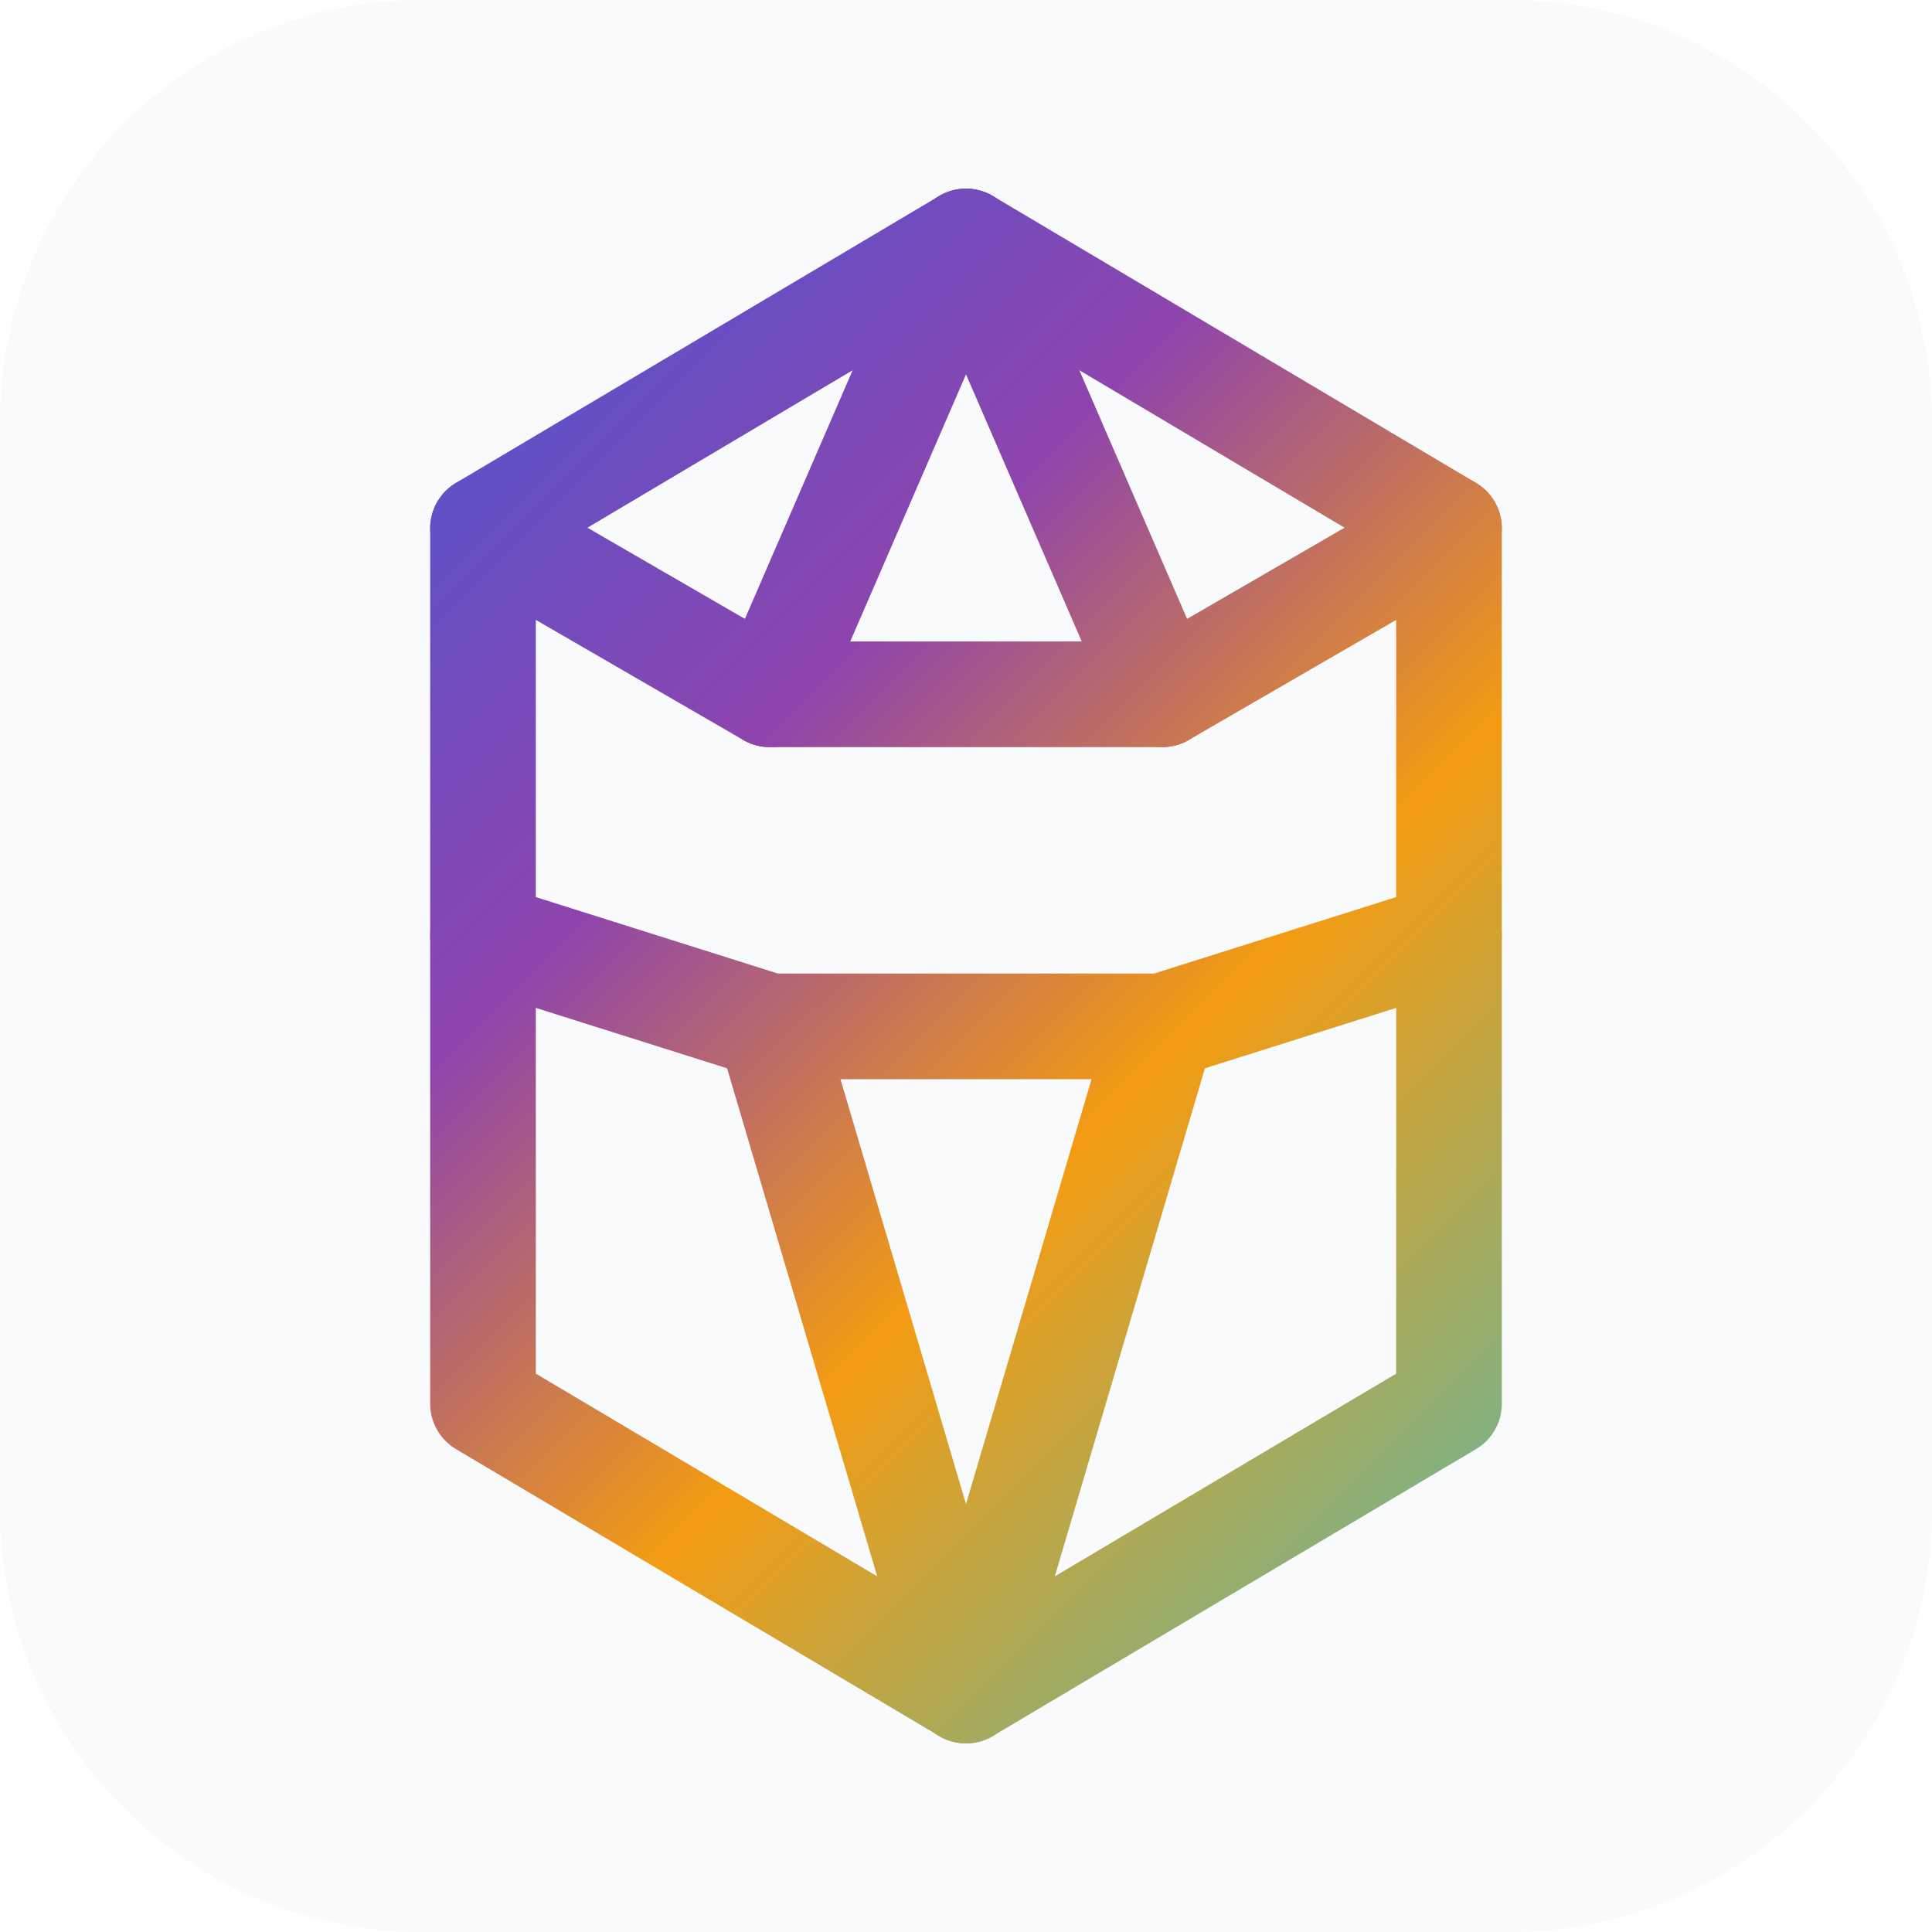
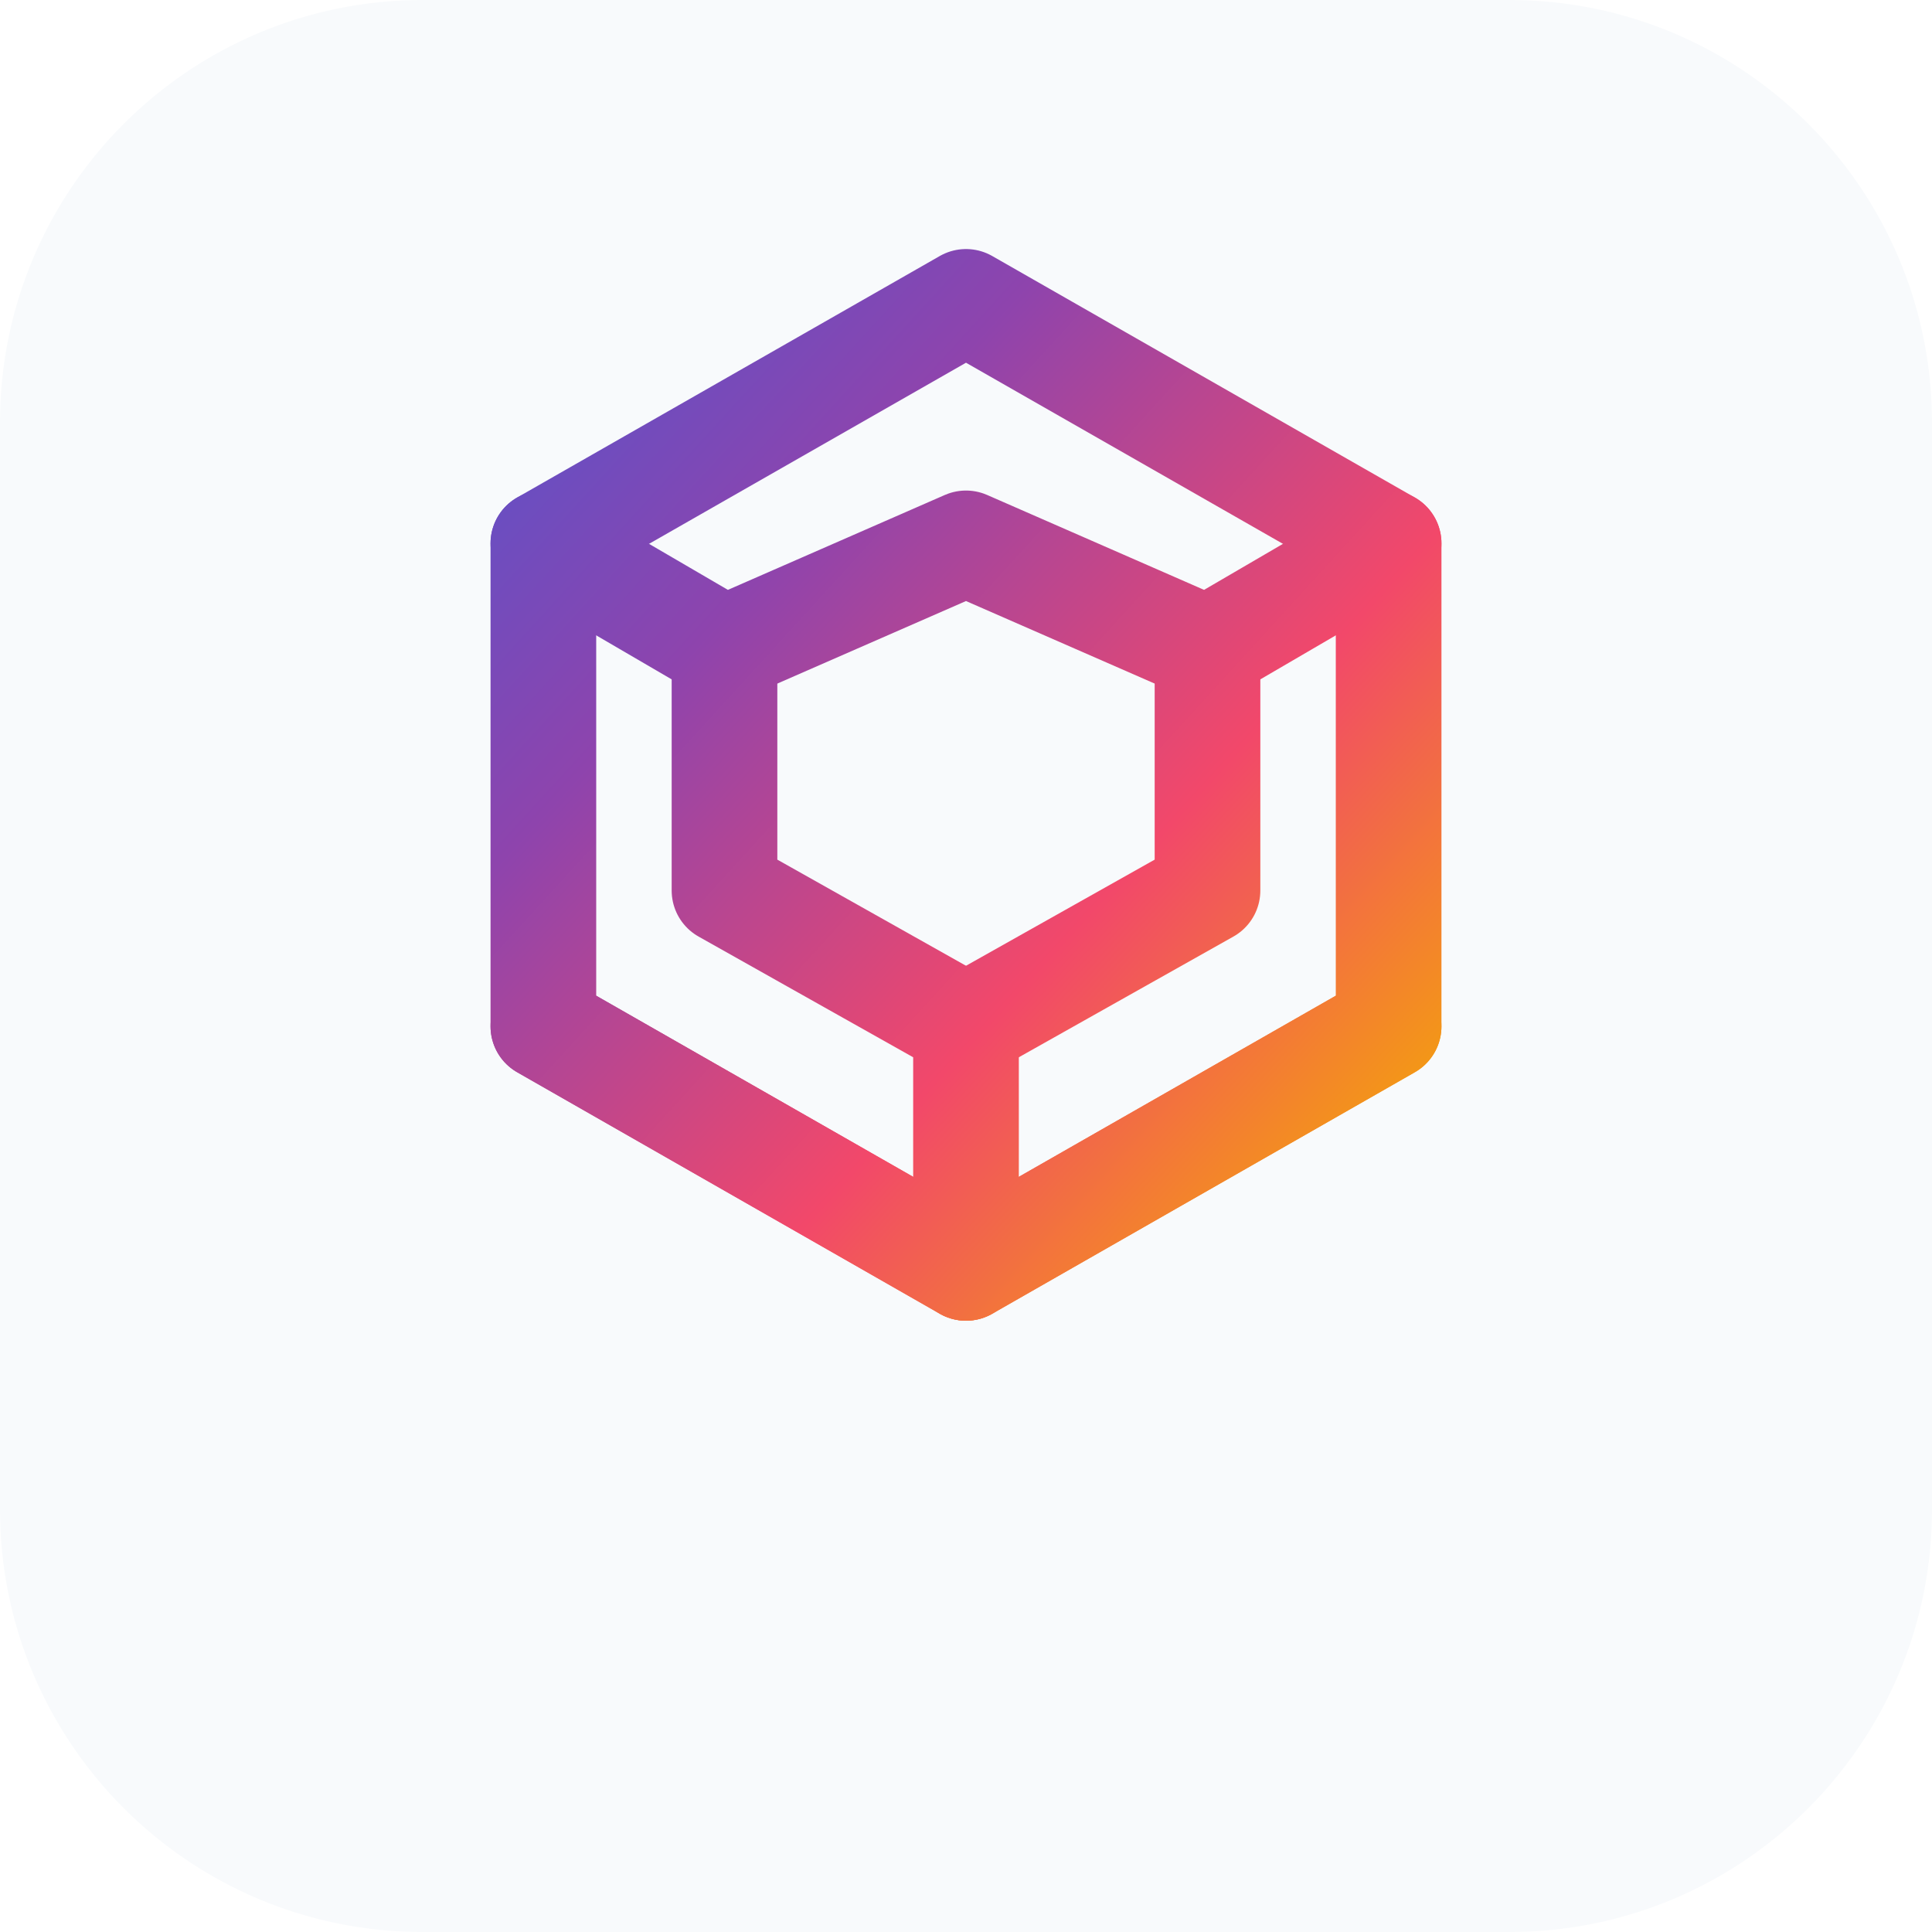
<svg xmlns="http://www.w3.org/2000/svg" width="64" height="64" viewBox="0 0 64 64" fill="none">
  <defs>
-     <linearGradient id="g" x1="8" y1="8" x2="56" y2="56" gradientUnits="userSpaceOnUse">
+     <linearGradient id="g" x1="10" y1="8" x2="56" y2="50" gradientUnits="userSpaceOnUse">
      <stop offset="0" stop-color="#3B5BDB" />
-       <stop offset="0.35" stop-color="#8E44AD" />
-       <stop offset="0.6" stop-color="#F39C12" />
-       <stop offset="1" stop-color="#3CBEC4" />
+       <stop offset="0.3" stop-color="#8E44AD" />
+       <stop offset="0.55" stop-color="#F2486A" />
+       <stop offset="0.75" stop-color="#F39C12" />
+       <stop offset="1" stop-color="#19C37D" />
    </linearGradient>
  </defs>
  <rect width="64" height="64" rx="14" fill="#F8FAFC" />
  <g stroke="url(#g)" stroke-width="3.5" stroke-linecap="round" stroke-linejoin="round">
-     <path d="M32 8L16 17.5V46.5L32 56L48 46.5V17.5L32 8Z" />
-     <path d="M16 17.5L25.5 23H38.5L48 17.5" />
-     <path d="M16 31L25.5 34H38.5L48 31" />
-     <path d="M32 8L25.5 23" />
-     <path d="M32 8L38.5 23" />
-     <path d="M25.5 34L32 56" />
-     <path d="M38.5 34L32 56" />
+     <path d="M32 10L18 18V34L32 42L46 34V18L32 10Z" />
+     <path d="M18 18L24 21.5L32 18L40 21.5L46 18" />
+     <path d="M24 21.5V29.5L32 34V42" />
+     <path d="M40 21.5V29.5L32 34" />
+     <path d="M18 34L32 42L46 34" />
  </g>
</svg>
